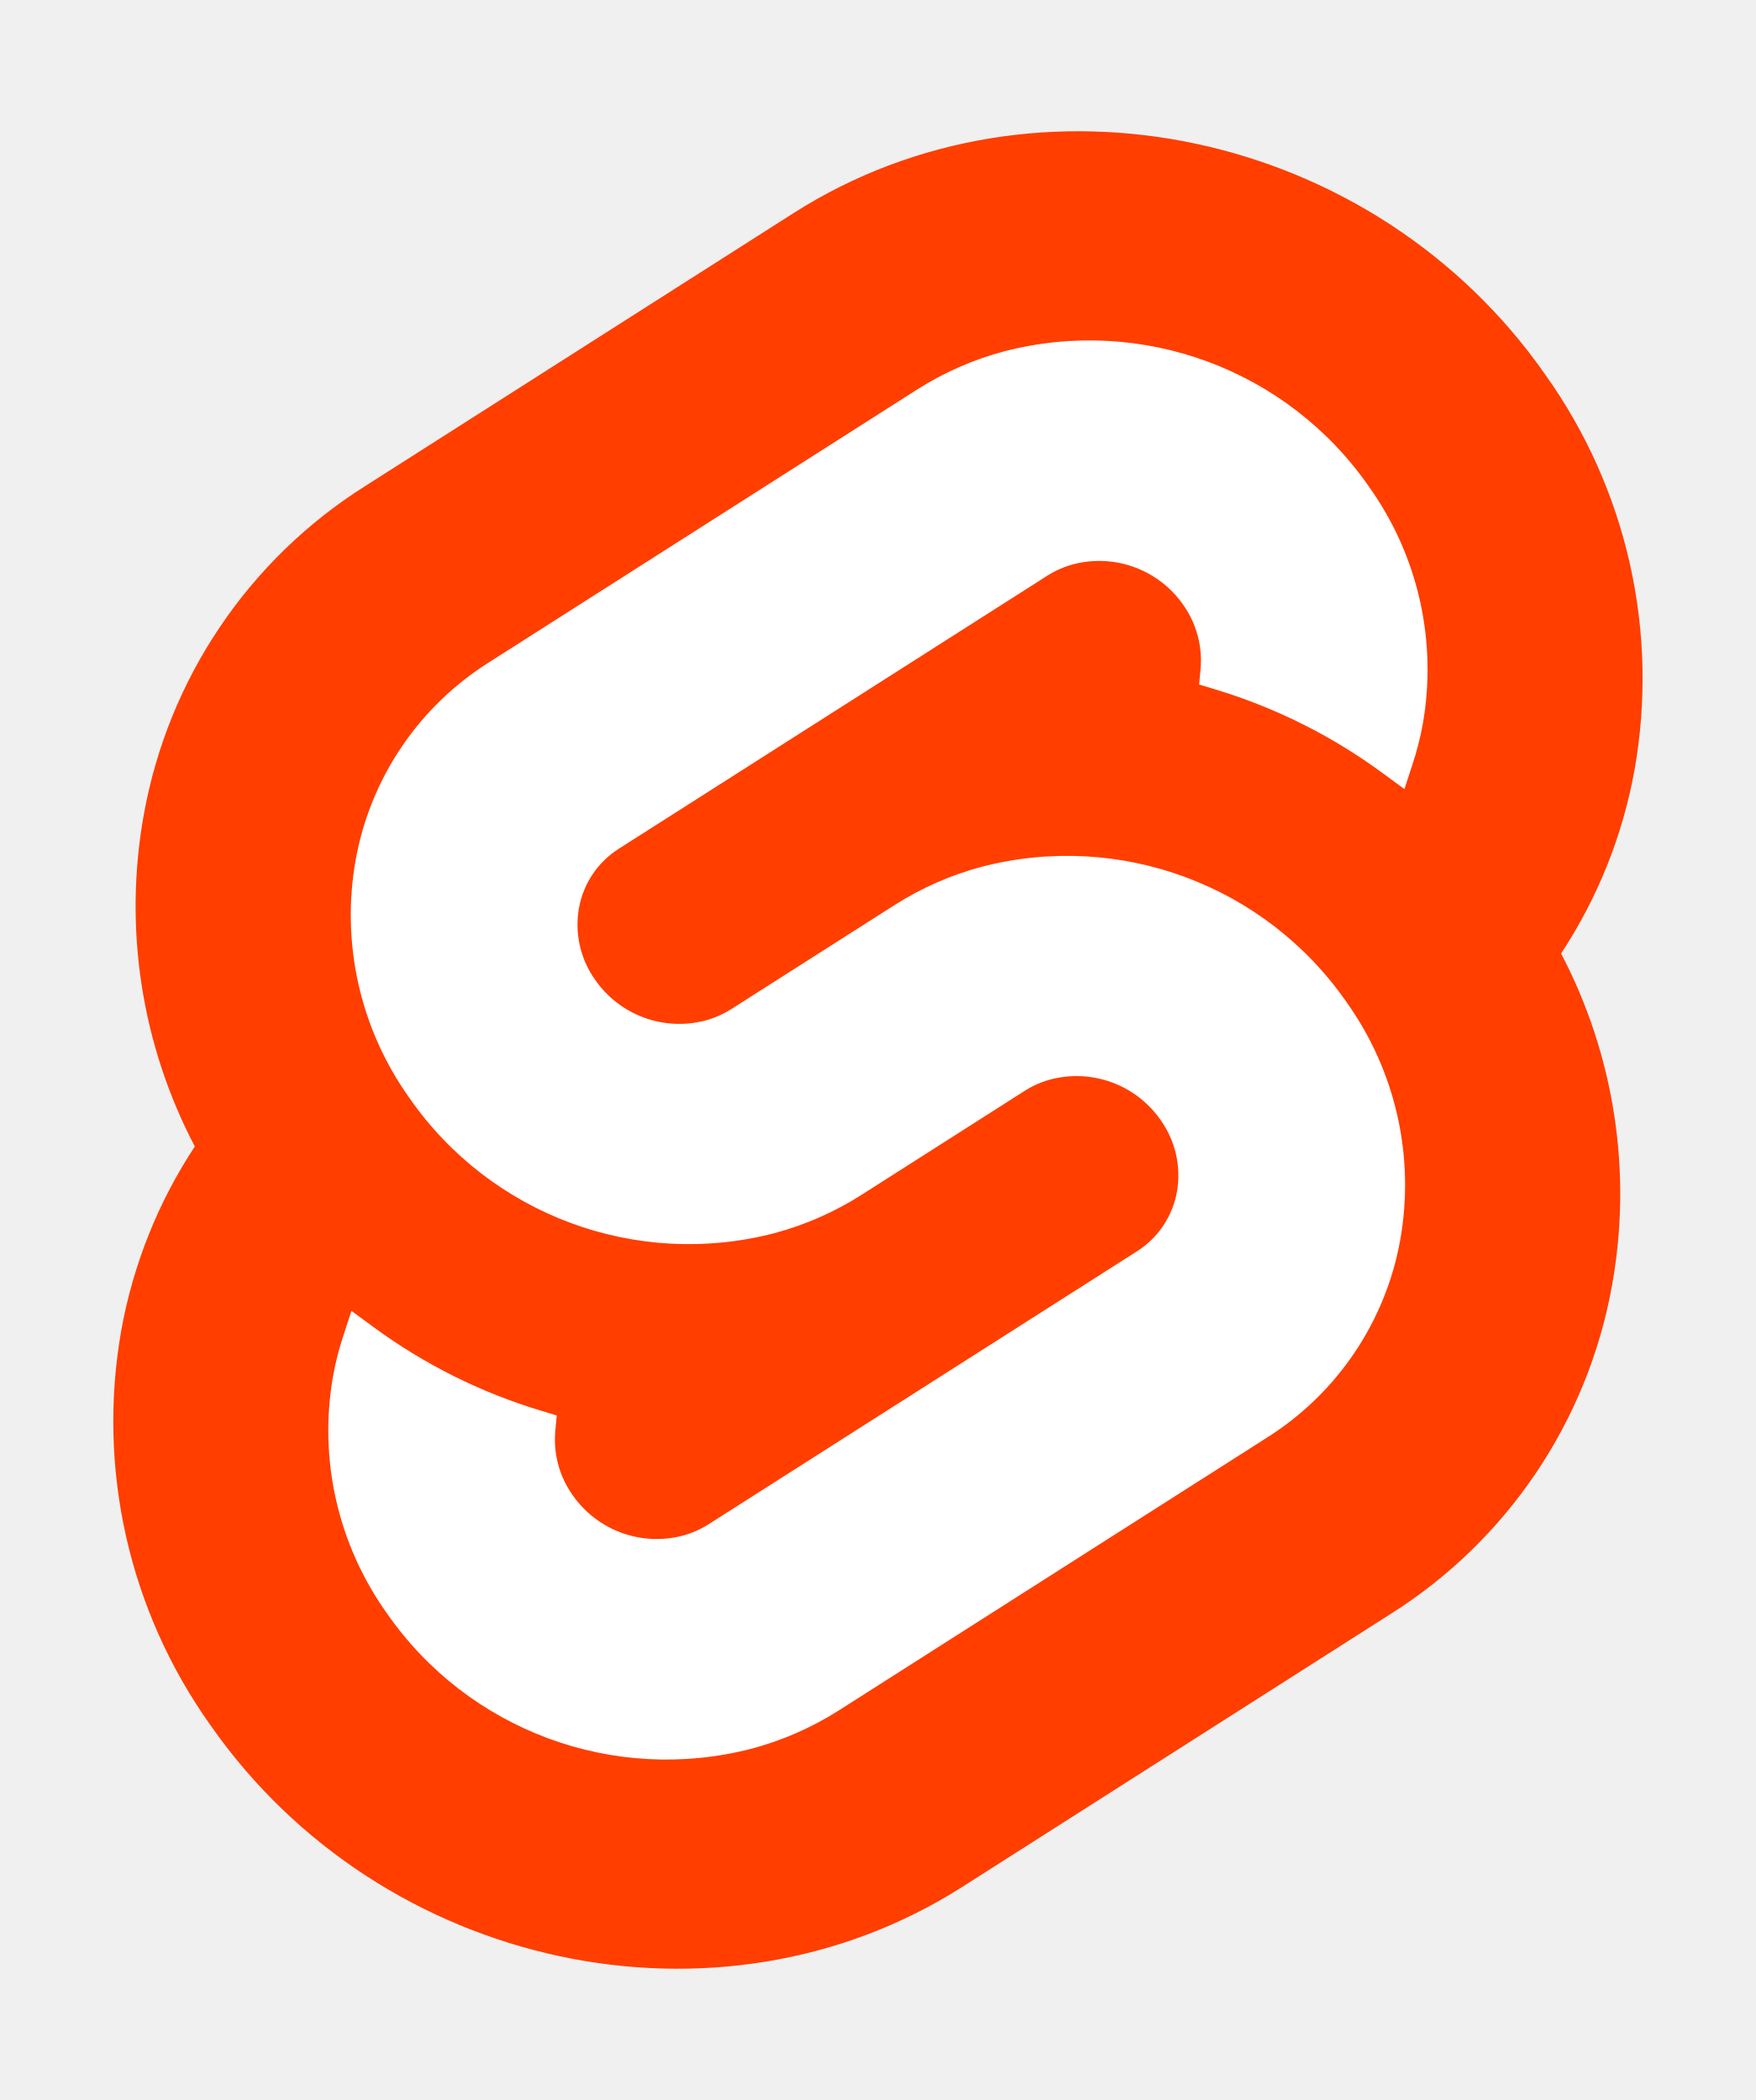
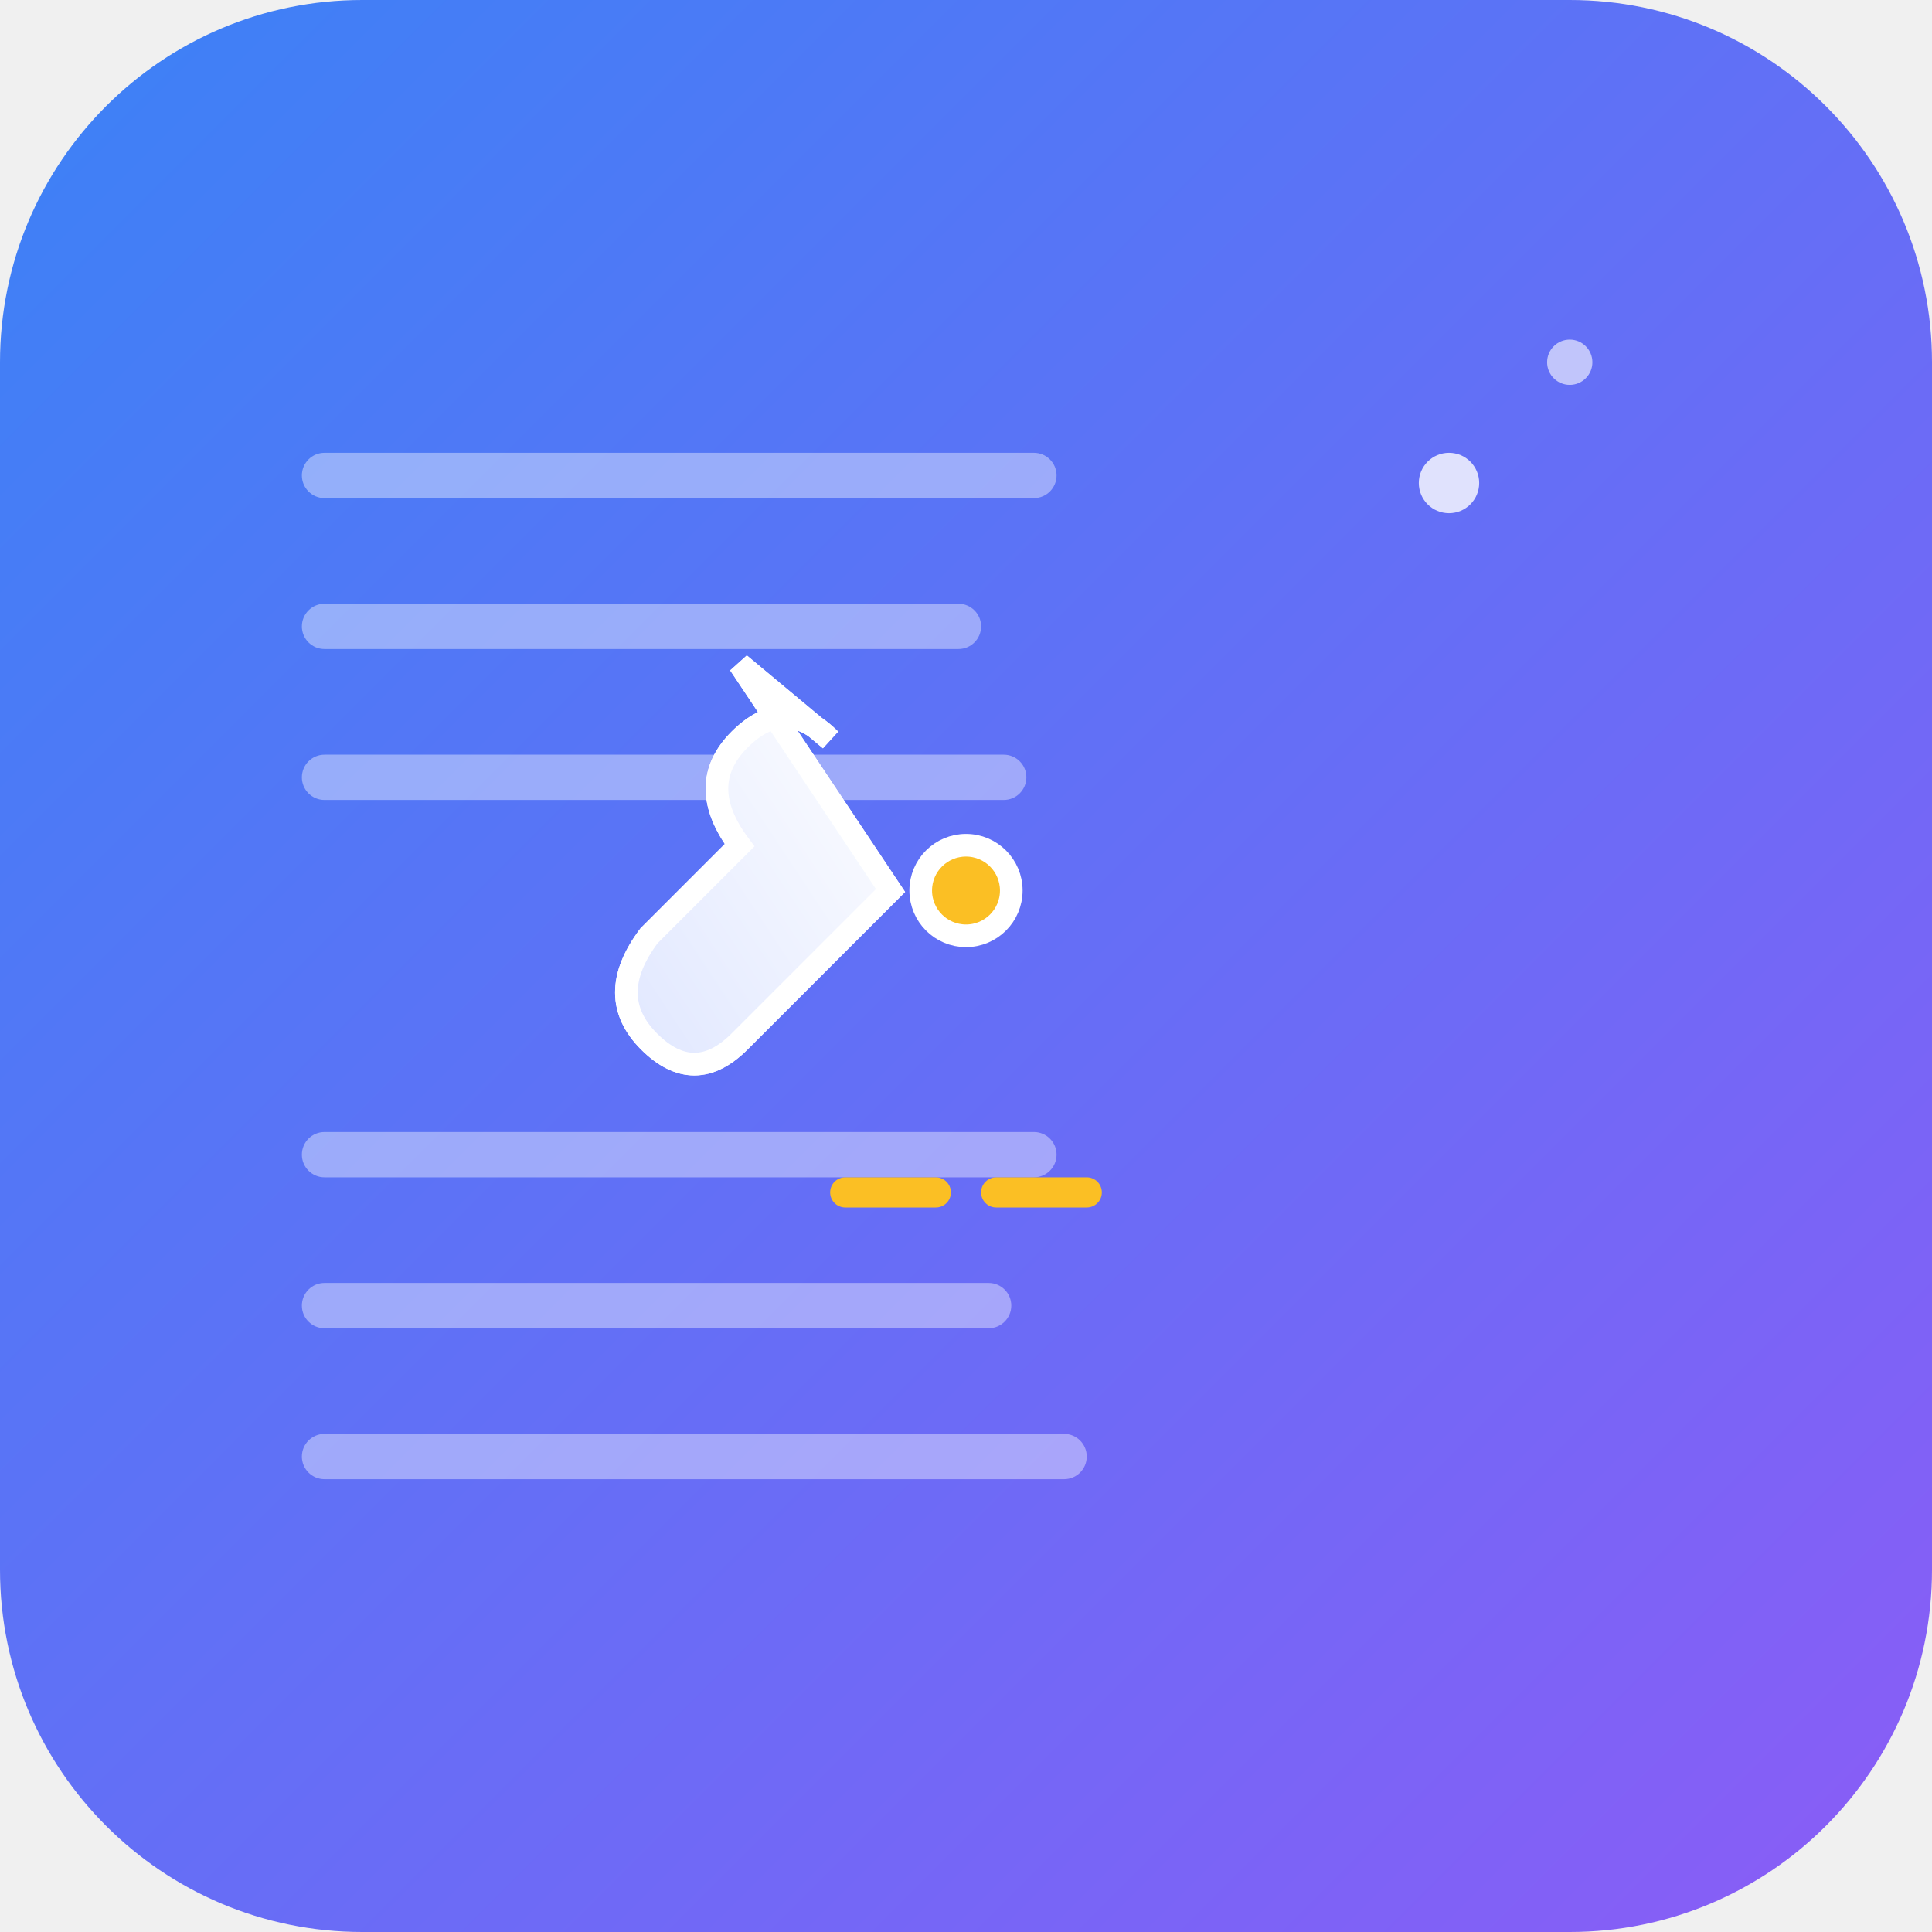
- <svg xmlns="http://www.w3.org/2000/svg" width="107" height="128" viewBox="0 0 107 128">
-   <path d="M94.157 22.819c-10.4-14.885-30.94-19.297-45.792-9.835L22.282 29.608A29.92 29.92 0 0 0 8.764 49.65a31.5 31.5 0 0 0 3.108 20.231 30 30 0 0 0-4.477 11.183 31.9 31.9 0 0 0 5.448 24.116c10.402 14.887 30.942 19.297 45.791 9.835l26.083-16.624A29.92 29.92 0 0 0 98.235 78.35a31.53 31.53 0 0 0-3.105-20.232 30 30 0 0 0 4.474-11.182 31.88 31.88 0 0 0-5.447-24.116" style="fill:#ff3e00" />
-   <path d="M45.817 106.582a20.72 20.72 0 0 1-22.237-8.243 19.17 19.17 0 0 1-3.277-14.503 18 18 0 0 1 .624-2.435l.49-1.498 1.337.981a33.6 33.6 0 0 0 10.203 5.098l.97.294-.09.968a5.85 5.85 0 0 0 1.052 3.878 6.24 6.24 0 0 0 6.695 2.485 5.8 5.8 0 0 0 1.603-.704L69.27 76.28a5.43 5.43 0 0 0 2.45-3.631 5.8 5.8 0 0 0-.987-4.371 6.24 6.24 0 0 0-6.698-2.487 5.7 5.7 0 0 0-1.6.704l-9.953 6.345a19 19 0 0 1-5.296 2.326 20.72 20.72 0 0 1-22.237-8.243 19.17 19.17 0 0 1-3.277-14.502 17.99 17.99 0 0 1 8.13-12.052l26.081-16.623a19 19 0 0 1 5.3-2.329 20.72 20.72 0 0 1 22.237 8.243 19.17 19.17 0 0 1 3.277 14.503 18 18 0 0 1-.624 2.435l-.49 1.498-1.337-.98a33.6 33.6 0 0 0-10.203-5.1l-.97-.294.09-.968a5.86 5.86 0 0 0-1.052-3.878 6.24 6.24 0 0 0-6.696-2.485 5.8 5.8 0 0 0-1.602.704L37.73 51.72a5.42 5.42 0 0 0-2.449 3.63 5.79 5.79 0 0 0 .986 4.372 6.24 6.24 0 0 0 6.698 2.486 5.8 5.8 0 0 0 1.602-.704l9.952-6.342a19 19 0 0 1 5.295-2.328 20.72 20.72 0 0 1 22.237 8.242 19.17 19.17 0 0 1 3.277 14.503 18 18 0 0 1-8.13 12.053l-26.081 16.622a19 19 0 0 1-5.3 2.328" style="fill:#fff" />
+ <svg xmlns="http://www.w3.org/2000/svg" viewBox="0 0 128 128" fill="none">
+   <defs>
+     <linearGradient id="bgGradient" x1="0%" y1="0%" x2="100%" y2="100%">
+       <stop offset="0%" style="stop-color:#3b82f6;stop-opacity:1" />
+       <stop offset="100%" style="stop-color:#8b5cf6;stop-opacity:1" />
+     </linearGradient>
+     <linearGradient id="scissorGradient" x1="0%" y1="0%" x2="100%" y2="100%">
+       <stop offset="0%" style="stop-color:#ffffff;stop-opacity:1" />
+       <stop offset="100%" style="stop-color:#e0e7ff;stop-opacity:1" />
+     </linearGradient>
+   </defs>
+   <rect width="128" height="128" rx="24" fill="url(#bgGradient)" />
+   <g opacity="0.4">
+     <rect x="20" y="30" width="50" height="3" rx="1.5" fill="white" />
+     <rect x="20" y="40" width="45" height="3" rx="1.5" fill="white" />
+     <rect x="20" y="50" width="48" height="3" rx="1.5" fill="white" />
+     <rect x="20" y="75" width="50" height="3" rx="1.5" fill="white" />
+     <rect x="20" y="85" width="47" height="3" rx="1.5" fill="white" />
+     <rect x="20" y="95" width="52" height="3" rx="1.5" fill="white" />
+   </g>
+   <g transform="translate(64, 64)">
+     <path d="M-15,-20 L-5,-5 L-15,5 Q-18,8 -21,5 Q-24,2 -21,-2 L-15,-8 Q-18,-12 -15,-15 Q-12,-18 -9,-15 Z" fill="url(#scissorGradient)" stroke="white" stroke-width="1.5" />
+     <path d="M15,-20 L5,-5 L15,5 Q18,8 21,5 Q24,2 21,-2 L15,-8 Q18,-12 15,-15 Q12,-18 9,-15 Z" fill="url(#scissorGradient)" stroke="white" stroke-width="1.5" transform="scale(-1,1)" />
+     <circle cx="0" cy="-5" r="3" fill="#fbbf24" stroke="white" stroke-width="1.5" />
+     <line x1="-8" y1="15" x2="-2" y2="15" stroke="#fbbf24" stroke-width="2" stroke-linecap="round" />
+     <line x1="2" y1="15" x2="8" y2="15" stroke="#fbbf24" stroke-width="2" stroke-linecap="round" />
+   </g>
+   <circle cx="96" cy="32" r="2" fill="white" opacity="0.8" />
+   <circle cx="104" cy="24" r="1.5" fill="white" opacity="0.6" />
</svg>
